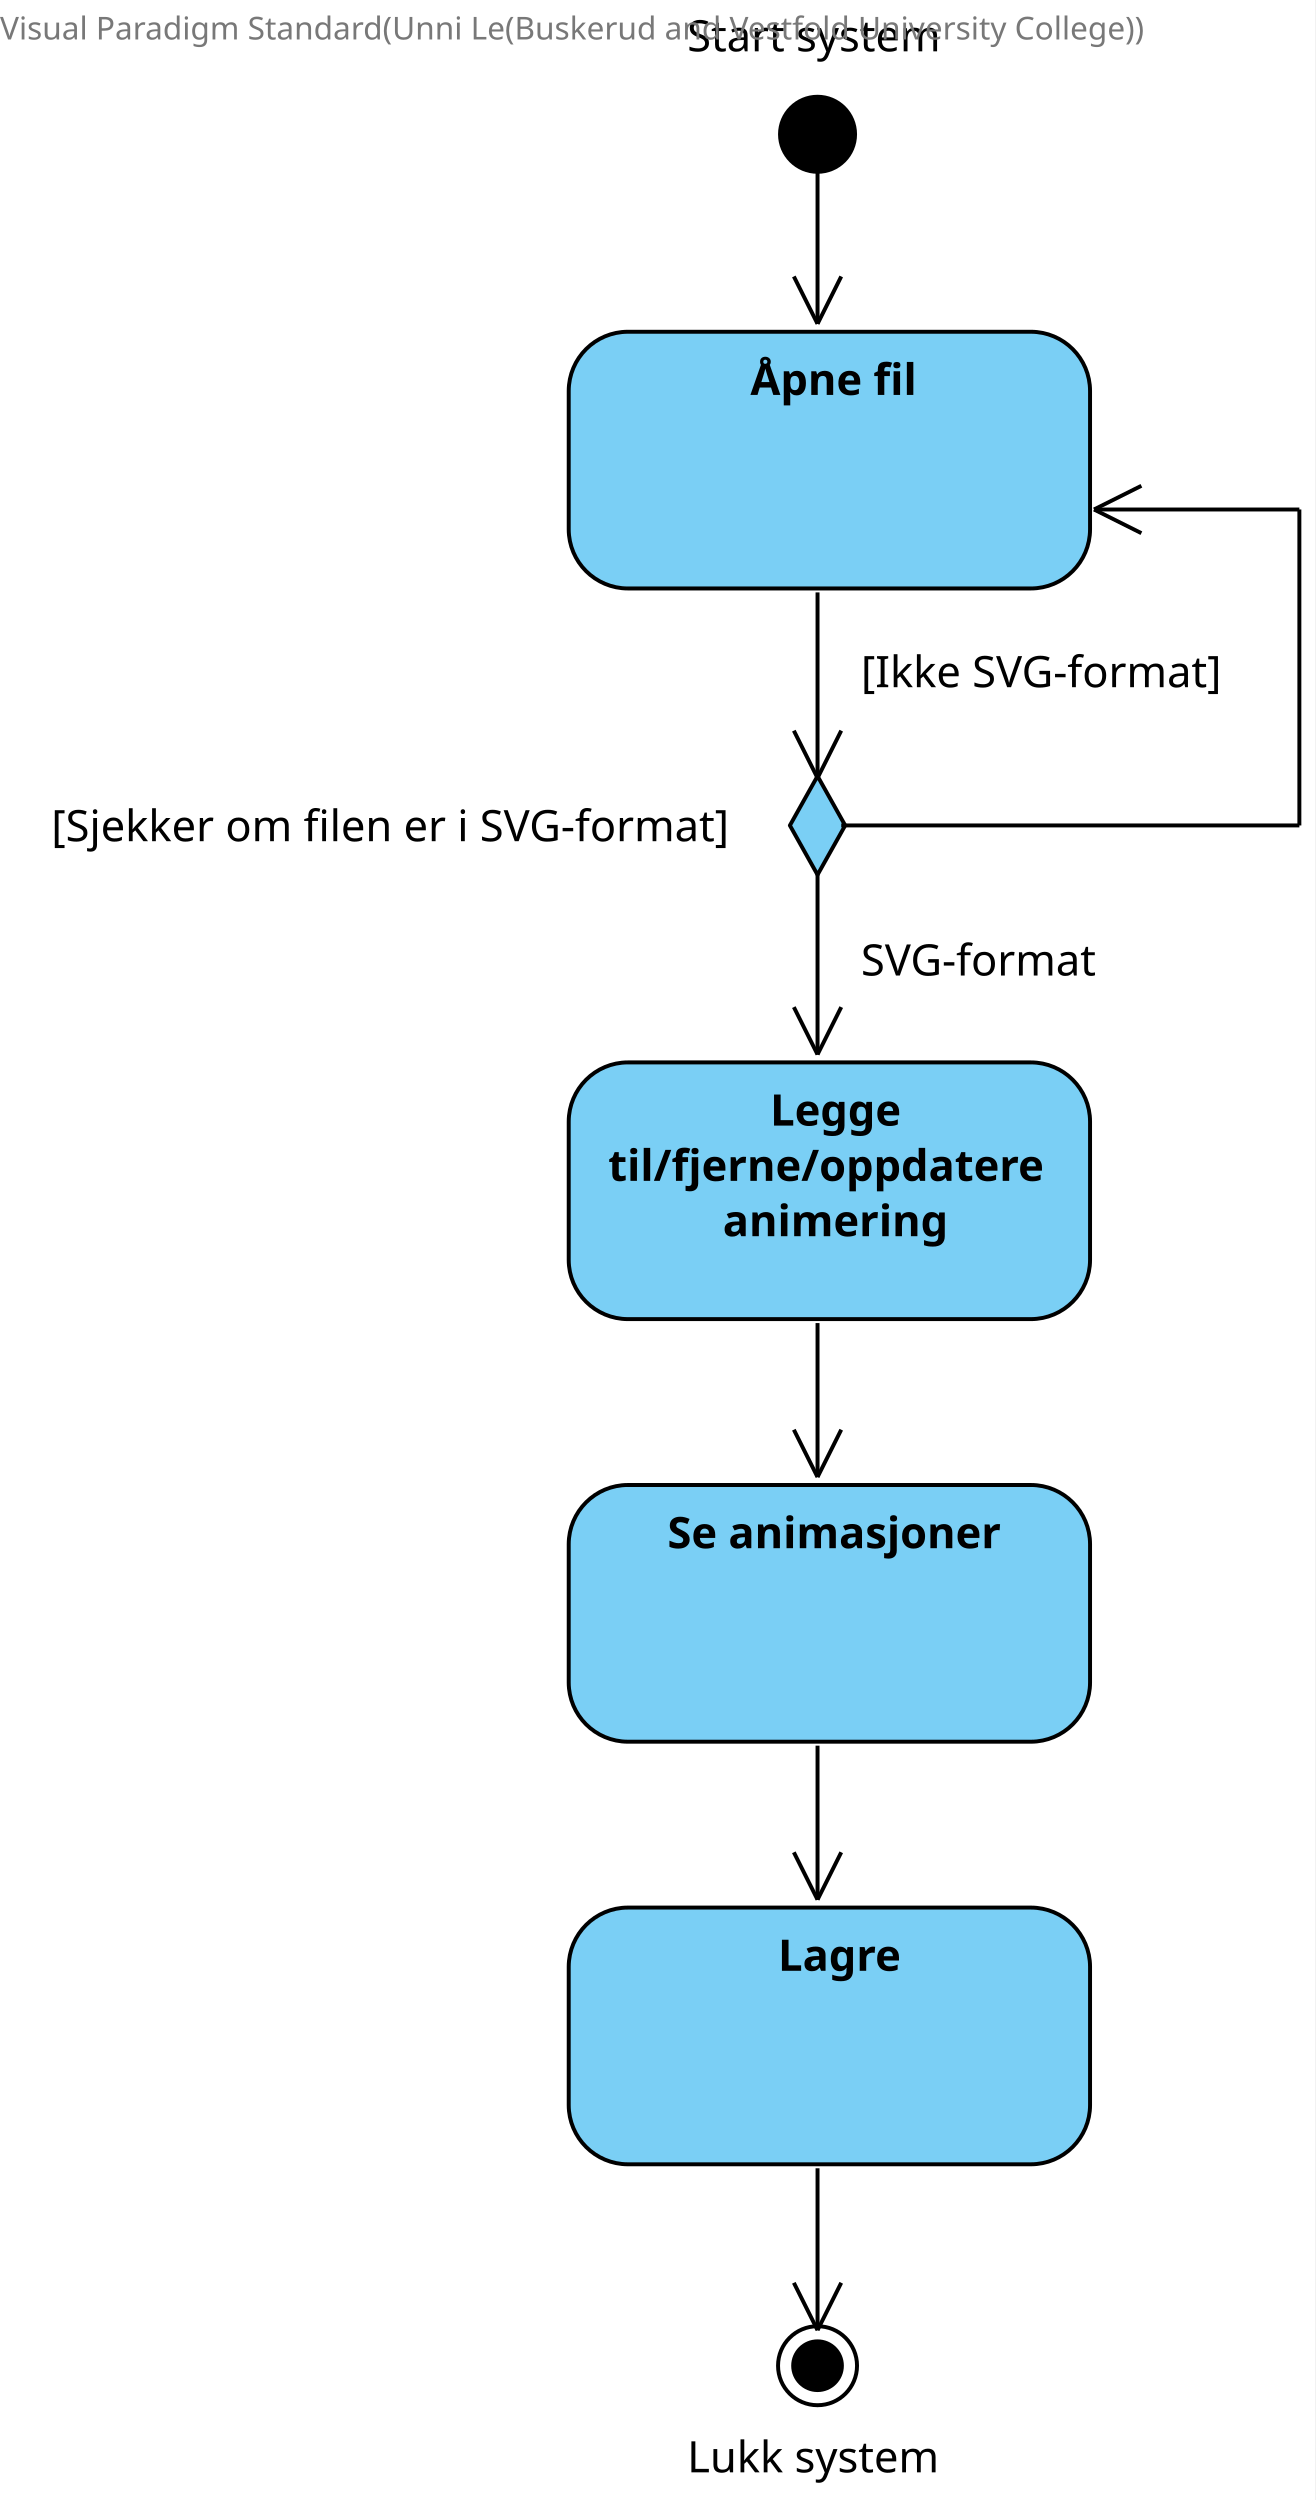
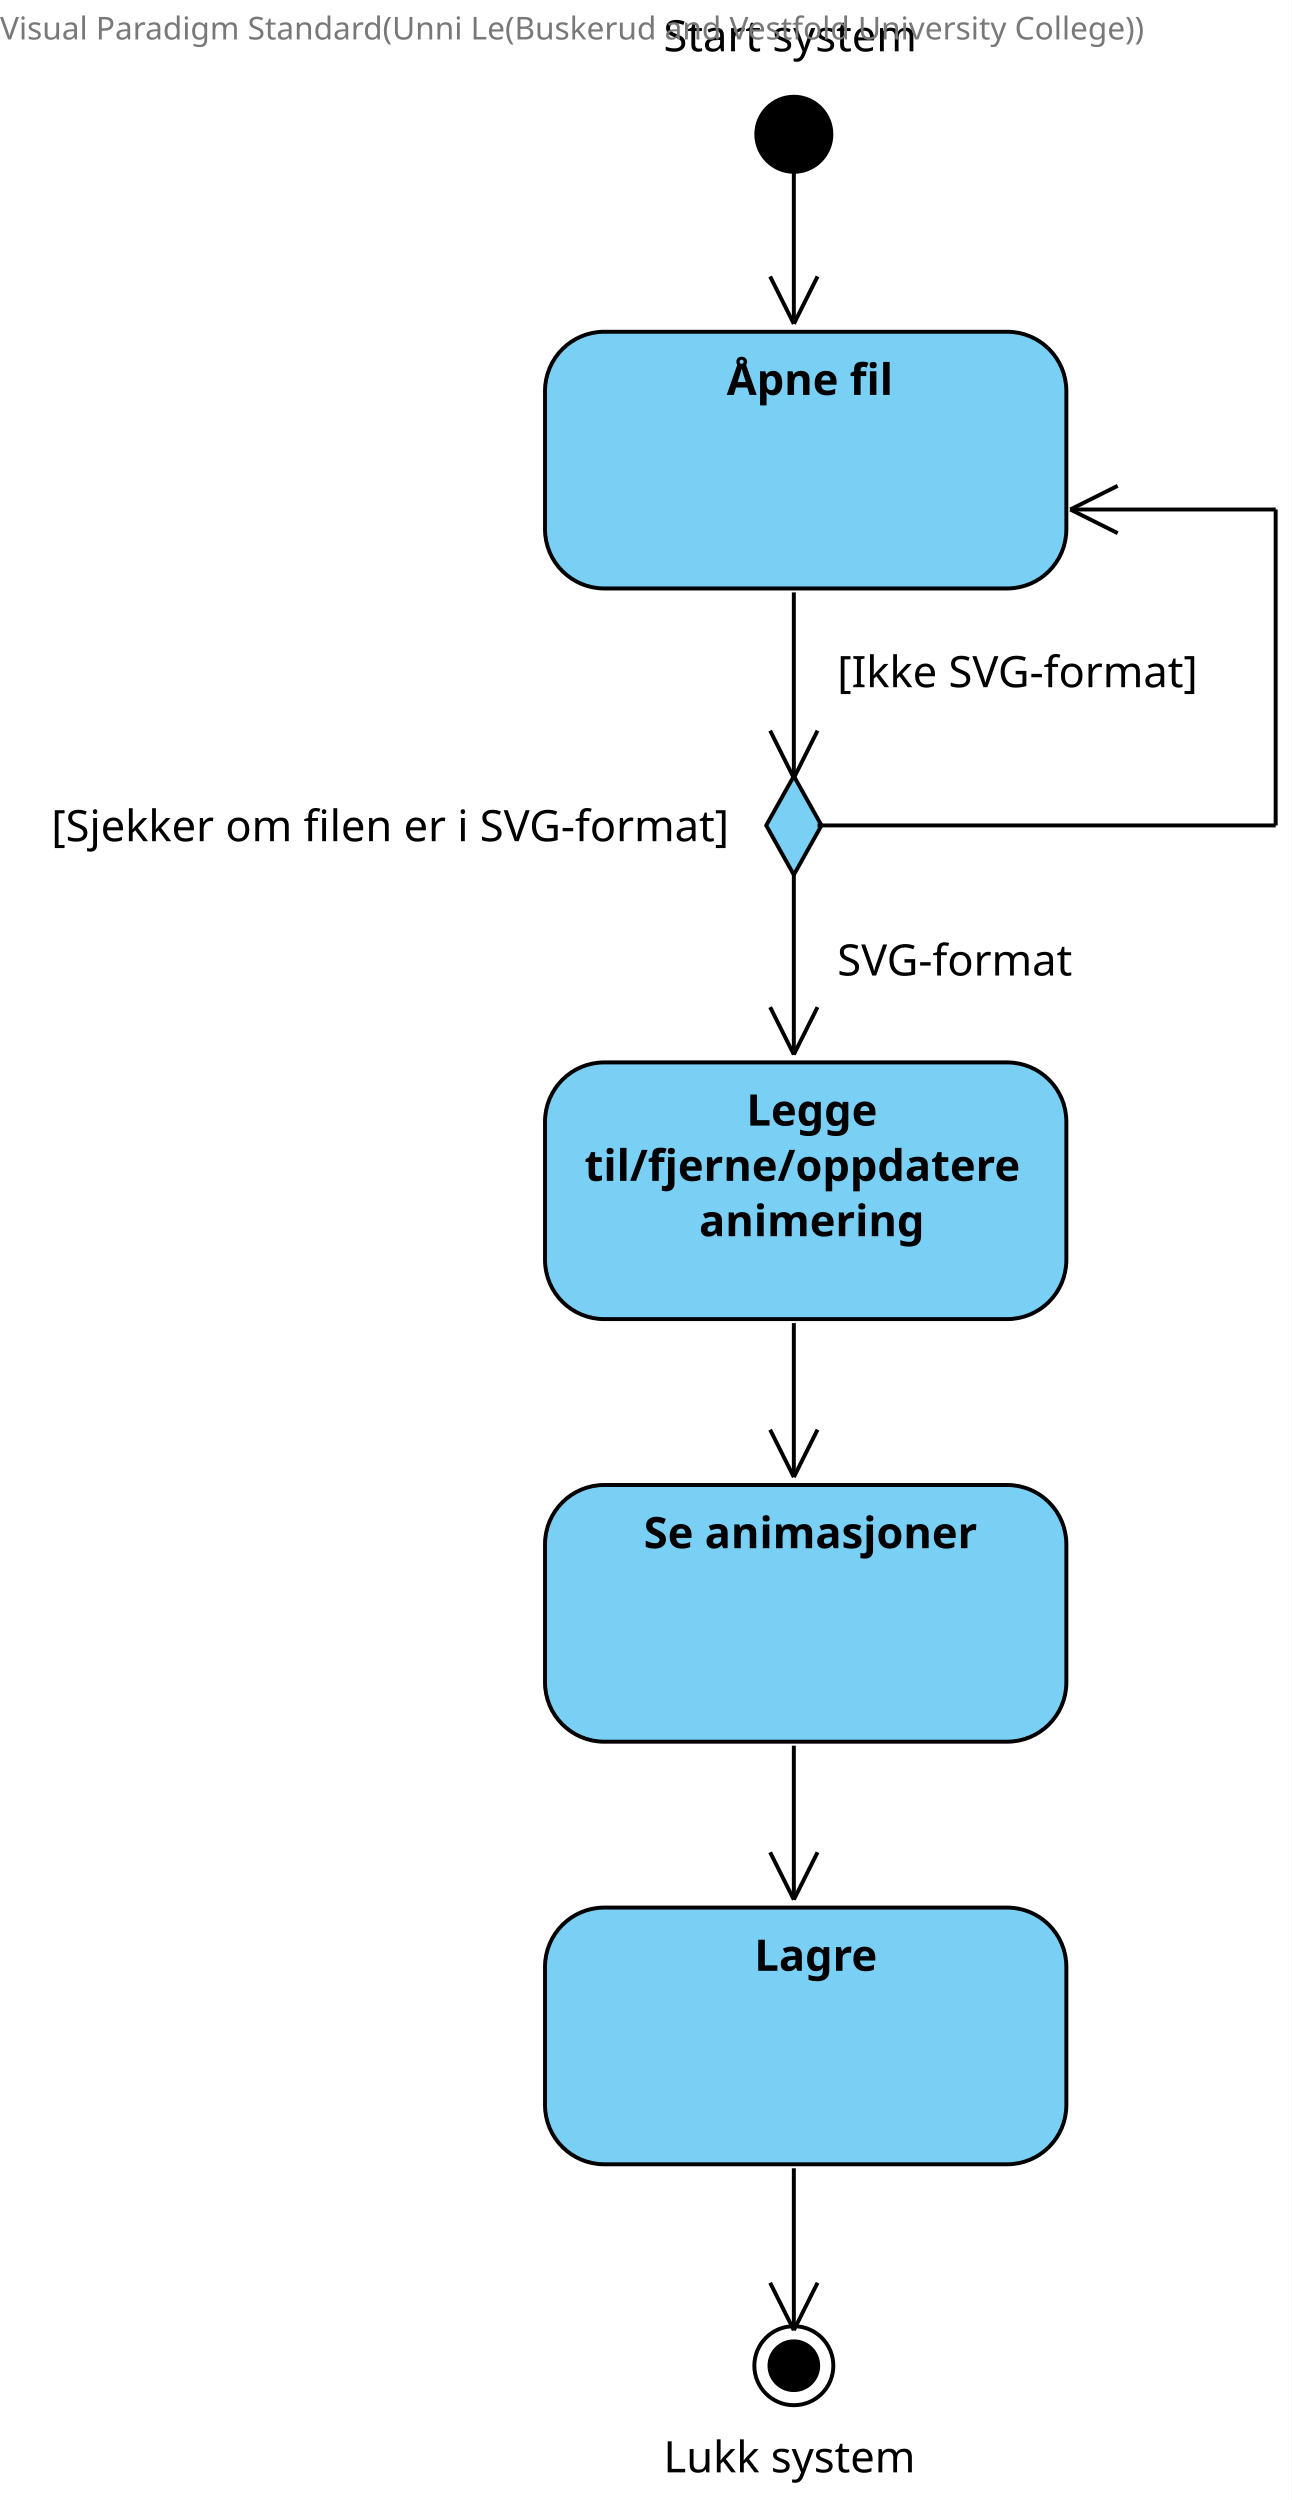
- <svg xmlns="http://www.w3.org/2000/svg" fill-opacity="0" color-rendering="auto" color-interpolation="auto" text-rendering="auto" stroke="rgb(0,0,0)" stroke-linecap="square" width="333" stroke-miterlimit="10" shape-rendering="auto" stroke-opacity="0" fill="rgb(0,0,0)" stroke-dasharray="none" font-weight="normal" stroke-width="1" height="633" font-family="'Dialog'" font-style="normal" stroke-linejoin="miter" font-size="12" stroke-dashoffset="0" image-rendering="auto">
+ <svg xmlns="http://www.w3.org/2000/svg" fill-opacity="0" color-rendering="auto" color-interpolation="auto" text-rendering="auto" stroke="rgb(0,0,0)" stroke-linecap="square" width="327" stroke-miterlimit="10" shape-rendering="auto" stroke-opacity="0" fill="rgb(0,0,0)" stroke-dasharray="none" font-weight="normal" stroke-width="1" height="633" font-family="'Dialog'" font-style="normal" stroke-linejoin="miter" font-size="12" stroke-dashoffset="0" image-rendering="auto">
  <defs id="genericDefs" />
  <g>
    <defs id="defs1">
      <clipPath clipPathUnits="userSpaceOnUse" id="clipPath1">
        <path d="M-7 -7 L145 -7 L145 78 L-7 78 L-7 -7 Z" />
      </clipPath>
      <clipPath clipPathUnits="userSpaceOnUse" id="clipPath2">
        <path d="M0 0 L0 20 L59 20 L59 0 Z" />
      </clipPath>
      <clipPath clipPathUnits="userSpaceOnUse" id="clipPath3">
        <path d="M-7 -7 L51 -7 L51 31 L-7 31 L-7 -7 Z" />
      </clipPath>
      <clipPath clipPathUnits="userSpaceOnUse" id="clipPath4">
        <path d="M0 0 L0 48 L134 48 L134 0 Z" />
      </clipPath>
      <clipPath clipPathUnits="userSpaceOnUse" id="clipPath5">
        <path d="M-7 -7 L31 -7 L31 51 L-7 51 L-7 -7 Z" />
      </clipPath>
      <clipPath clipPathUnits="userSpaceOnUse" id="clipPath6">
        <path d="M0 0 L0 20 L101 20 L101 0 Z" />
      </clipPath>
      <clipPath clipPathUnits="userSpaceOnUse" id="clipPath7">
        <path d="M-7 -7 L31 -7 L31 31 L-7 31 L-7 -7 Z" />
      </clipPath>
      <clipPath clipPathUnits="userSpaceOnUse" id="clipPath8">
        <path d="M0 0 L0 20 L47 20 L47 0 Z" />
      </clipPath>
      <clipPath clipPathUnits="userSpaceOnUse" id="clipPath9">
        <path d="M-86 -14 L172 -14 L172 28 L-86 28 L-86 -14 Z" />
      </clipPath>
      <clipPath clipPathUnits="userSpaceOnUse" id="clipPath10">
        <path d="M-201 -14 L402 -14 L402 28 L-201 28 L-201 -14 Z" />
      </clipPath>
      <clipPath clipPathUnits="userSpaceOnUse" id="clipPath11">
        <path d="M-87 -14 L174 -14 L174 28 L-87 28 L-87 -14 Z" />
      </clipPath>
      <clipPath clipPathUnits="userSpaceOnUse" id="clipPath12">
        <path d="M0 0 L104 0 L104 143 L0 143 L0 0 Z" />
      </clipPath>
      <clipPath clipPathUnits="userSpaceOnUse" id="clipPath13">
        <path d="M93 9 L93 23 L7 23 L7 9 ZM0 0 L0 143 L104 143 L104 0 Z" />
      </clipPath>
      <clipPath clipPathUnits="userSpaceOnUse" id="clipPath14">
        <path d="M0 0 L104 0 L104 151 L0 151 L0 0 Z" />
      </clipPath>
      <clipPath clipPathUnits="userSpaceOnUse" id="clipPath15">
-         <path d="M0 0 L0 102 L46 102 L46 116 L0 116 L0 151 L104 151 L104 150 L52 150 L52 136 L104 136 L104 77 L51 77 L51 63 L104 63 L104 0 Z" />
+         <path d="M0 0 L0 102 L52 102 L52 116 L0 116 L0 151 L104 151 L104 150 L52 150 L52 136 L104 136 L104 77 L51 77 L51 63 L104 63 L104 0 Z" />
      </clipPath>
      <clipPath clipPathUnits="userSpaceOnUse" id="clipPath16">
        <path d="M0 0 L220 0 L220 184 L0 184 L0 0 Z" />
      </clipPath>
      <clipPath clipPathUnits="userSpaceOnUse" id="clipPath17">
-         <path d="M161 84 L161 98 L45 98 L45 84 ZM130 157 L130 171 L46 171 L46 157 ZM0 0 L0 123 L40 123 L40 137 L0 137 L0 184 L220 184 L220 0 Z" />
+         <path d="M161 84 L161 98 L45 98 L45 84 ZM130 157 L130 171 L46 171 L46 157 ZM0 0 L0 123 L46 123 L46 137 L0 137 L0 184 L220 184 L220 0 Z" />
      </clipPath>
      <clipPath clipPathUnits="userSpaceOnUse" id="clipPath18">
        <path d="M0 0 L104 0 L104 150 L0 150 L0 0 Z" />
      </clipPath>
      <clipPath clipPathUnits="userSpaceOnUse" id="clipPath19">
-         <path d="M0 0 L0 31 L46 31 L46 45 L0 45 L0 150 L104 150 L104 79 L52 79 L52 65 L104 65 L104 6 L51 6 L51 0 Z" />
+         <path d="M0 0 L0 31 L52 31 L52 45 L0 45 L0 150 L104 150 L104 79 L52 79 L52 65 L104 65 L104 6 L51 6 L51 0 Z" />
      </clipPath>
      <clipPath clipPathUnits="userSpaceOnUse" id="clipPath20">
        <path d="M0 0 L0 143 L104 143 L104 0 Z" />
      </clipPath>
      <clipPath clipPathUnits="userSpaceOnUse" id="clipPath21">
        <path d="M0 0 L104 0 L104 145 L0 145 L0 0 Z" />
      </clipPath>
      <clipPath clipPathUnits="userSpaceOnUse" id="clipPath22">
        <path d="M94 116 L94 130 L7 130 L7 116 ZM0 0 L0 145 L104 145 L104 0 Z" />
      </clipPath>
      <clipPath clipPathUnits="userSpaceOnUse" id="clipPath23">
        <path d="M-84 -14 L168 -14 L168 28 L-84 28 L-84 -14 Z" />
      </clipPath>
      <clipPath clipPathUnits="userSpaceOnUse" id="clipPath24">
        <path d="M-116 -14 L232 -14 L232 28 L-116 28 L-116 -14 Z" />
      </clipPath>
    </defs>
    <g fill="white" text-rendering="geometricPrecision" fill-opacity="1" stroke-opacity="1" stroke="white">
-       <rect x="0" width="333" height="633" y="0" stroke="none" />
+       <rect x="0" width="327" height="633" y="0" stroke="none" />
    </g>
-     <g font-size="11" transform="translate(143,83)" fill-opacity="1" fill="rgb(122,207,245)" text-rendering="geometricPrecision" font-family="sans-serif" stroke="rgb(122,207,245)" font-weight="bold" stroke-opacity="1">
+     <g font-size="11" transform="translate(137,83)" fill-opacity="1" fill="rgb(122,207,245)" text-rendering="geometricPrecision" font-family="sans-serif" stroke="rgb(122,207,245)" font-weight="bold" stroke-opacity="1">
      <rect x="1" y="1" clip-path="url(#clipPath1)" width="132" rx="15" ry="15" height="65" stroke="none" />
    </g>
-     <g stroke-linecap="butt" font-size="11" transform="translate(143,83)" fill-opacity="1" fill="black" text-rendering="geometricPrecision" font-family="sans-serif" stroke-linejoin="round" stroke="black" font-weight="bold" stroke-opacity="1" stroke-miterlimit="0">
+     <g stroke-linecap="butt" font-size="11" transform="translate(137,83)" fill-opacity="1" fill="black" text-rendering="geometricPrecision" font-family="sans-serif" stroke-linejoin="round" stroke="black" font-weight="bold" stroke-opacity="1" stroke-miterlimit="0">
      <rect x="1" y="1" clip-path="url(#clipPath1)" fill="none" width="132" rx="15" ry="15" height="65" />
    </g>
-     <g font-size="11" transform="translate(181,83)" fill-opacity="1" fill="black" text-rendering="geometricPrecision" font-family="sans-serif" stroke="black" font-weight="bold" stroke-opacity="1">
+     <g font-size="11" transform="translate(175,83)" fill-opacity="1" fill="black" text-rendering="geometricPrecision" font-family="sans-serif" stroke="black" font-weight="bold" stroke-opacity="1">
      <text x="9" xml:space="preserve" y="17" clip-path="url(#clipPath2)" stroke="none">Åpne fil</text>
    </g>
-     <g font-size="11" transform="translate(187,24)" fill-opacity="1" fill="black" text-rendering="geometricPrecision" font-family="sans-serif" stroke="black" stroke-opacity="1">
+     <g font-size="11" transform="translate(181,24)" fill-opacity="1" fill="black" text-rendering="geometricPrecision" font-family="sans-serif" stroke="black" stroke-opacity="1">
      <circle r="10" clip-path="url(#clipPath3)" cx="20" cy="10" stroke="none" />
    </g>
-     <g font-size="11" transform="translate(143,268)" fill-opacity="1" fill="rgb(122,207,245)" text-rendering="geometricPrecision" font-family="sans-serif" stroke="rgb(122,207,245)" font-weight="bold" stroke-opacity="1">
+     <g font-size="11" transform="translate(137,268)" fill-opacity="1" fill="rgb(122,207,245)" text-rendering="geometricPrecision" font-family="sans-serif" stroke="rgb(122,207,245)" font-weight="bold" stroke-opacity="1">
      <rect x="1" y="1" clip-path="url(#clipPath1)" width="132" rx="15" ry="15" height="65" stroke="none" />
    </g>
-     <g stroke-linecap="butt" font-size="11" transform="translate(143,268)" fill-opacity="1" fill="black" text-rendering="geometricPrecision" font-family="sans-serif" stroke-linejoin="round" stroke="black" font-weight="bold" stroke-opacity="1" stroke-miterlimit="0">
+     <g stroke-linecap="butt" font-size="11" transform="translate(137,268)" fill-opacity="1" fill="black" text-rendering="geometricPrecision" font-family="sans-serif" stroke-linejoin="round" stroke="black" font-weight="bold" stroke-opacity="1" stroke-miterlimit="0">
      <rect x="1" y="1" clip-path="url(#clipPath1)" fill="none" width="132" rx="15" ry="15" height="65" />
    </g>
-     <g font-size="11" transform="translate(143,268)" fill-opacity="1" fill="black" text-rendering="geometricPrecision" font-family="sans-serif" stroke="black" font-weight="bold" stroke-opacity="1">
+     <g font-size="11" transform="translate(137,268)" fill-opacity="1" fill="black" text-rendering="geometricPrecision" font-family="sans-serif" stroke="black" font-weight="bold" stroke-opacity="1">
      <text x="52" xml:space="preserve" y="17" clip-path="url(#clipPath4)" stroke="none">Legge</text>
      <text x="11" xml:space="preserve" y="31" clip-path="url(#clipPath4)" stroke="none">til/fjerne/oppdatere</text>
      <text x="40" xml:space="preserve" y="45" clip-path="url(#clipPath4)" stroke="none">animering</text>
    </g>
-     <g font-size="11" transform="translate(197,189)" fill-opacity="1" fill="rgb(122,207,245)" text-rendering="geometricPrecision" font-family="sans-serif" stroke="rgb(122,207,245)" stroke-opacity="1">
+     <g font-size="11" transform="translate(191,189)" fill-opacity="1" fill="rgb(122,207,245)" text-rendering="geometricPrecision" font-family="sans-serif" stroke="rgb(122,207,245)" stroke-opacity="1">
      <path d="M10 7.5 L17 20 L10 32.5 L3 20 Z" stroke="none" clip-path="url(#clipPath5)" />
    </g>
-     <g stroke-linecap="butt" font-size="11" transform="translate(197,189)" fill-opacity="1" fill="black" text-rendering="geometricPrecision" font-family="sans-serif" stroke-linejoin="round" stroke="black" stroke-opacity="1" stroke-miterlimit="0">
+     <g stroke-linecap="butt" font-size="11" transform="translate(191,189)" fill-opacity="1" fill="black" text-rendering="geometricPrecision" font-family="sans-serif" stroke-linejoin="round" stroke="black" stroke-opacity="1" stroke-miterlimit="0">
      <path fill="none" d="M10 7.5 L17 20 L10 32.5 L3 20 Z" clip-path="url(#clipPath5)" />
    </g>
-     <g font-size="11" transform="translate(143,375)" fill-opacity="1" fill="rgb(122,207,245)" text-rendering="geometricPrecision" font-family="sans-serif" stroke="rgb(122,207,245)" font-weight="bold" stroke-opacity="1">
+     <g font-size="11" transform="translate(137,375)" fill-opacity="1" fill="rgb(122,207,245)" text-rendering="geometricPrecision" font-family="sans-serif" stroke="rgb(122,207,245)" font-weight="bold" stroke-opacity="1">
      <rect x="1" y="1" clip-path="url(#clipPath1)" width="132" rx="15" ry="15" height="65" stroke="none" />
    </g>
-     <g stroke-linecap="butt" font-size="11" transform="translate(143,375)" fill-opacity="1" fill="black" text-rendering="geometricPrecision" font-family="sans-serif" stroke-linejoin="round" stroke="black" font-weight="bold" stroke-opacity="1" stroke-miterlimit="0">
+     <g stroke-linecap="butt" font-size="11" transform="translate(137,375)" fill-opacity="1" fill="black" text-rendering="geometricPrecision" font-family="sans-serif" stroke-linejoin="round" stroke="black" font-weight="bold" stroke-opacity="1" stroke-miterlimit="0">
      <rect x="1" y="1" clip-path="url(#clipPath1)" fill="none" width="132" rx="15" ry="15" height="65" />
    </g>
-     <g font-size="11" transform="translate(160,375)" fill-opacity="1" fill="black" text-rendering="geometricPrecision" font-family="sans-serif" stroke="black" font-weight="bold" stroke-opacity="1">
+     <g font-size="11" transform="translate(154,375)" fill-opacity="1" fill="black" text-rendering="geometricPrecision" font-family="sans-serif" stroke="black" font-weight="bold" stroke-opacity="1">
      <text x="9" xml:space="preserve" y="17" clip-path="url(#clipPath6)" stroke="none">Se animasjoner</text>
    </g>
-     <g font-size="11" transform="translate(197,589)" fill-opacity="1" fill="black" text-rendering="geometricPrecision" font-family="sans-serif" stroke="black" stroke-opacity="1">
+     <g font-size="11" transform="translate(191,589)" fill-opacity="1" fill="black" text-rendering="geometricPrecision" font-family="sans-serif" stroke="black" stroke-opacity="1">
      <circle r="6.667" clip-path="url(#clipPath7)" cx="10" cy="10" stroke="none" />
      <circle stroke-linecap="butt" clip-path="url(#clipPath7)" fill="none" stroke-linejoin="round" r="10" cx="10" cy="10" stroke-miterlimit="0" />
    </g>
-     <g font-size="11" transform="translate(143,482)" fill-opacity="1" fill="rgb(122,207,245)" text-rendering="geometricPrecision" font-family="sans-serif" stroke="rgb(122,207,245)" font-weight="bold" stroke-opacity="1">
+     <g font-size="11" transform="translate(137,482)" fill-opacity="1" fill="rgb(122,207,245)" text-rendering="geometricPrecision" font-family="sans-serif" stroke="rgb(122,207,245)" font-weight="bold" stroke-opacity="1">
      <rect x="1" y="1" clip-path="url(#clipPath1)" width="132" rx="15" ry="15" height="65" stroke="none" />
    </g>
-     <g stroke-linecap="butt" font-size="11" transform="translate(143,482)" fill-opacity="1" fill="black" text-rendering="geometricPrecision" font-family="sans-serif" stroke-linejoin="round" stroke="black" font-weight="bold" stroke-opacity="1" stroke-miterlimit="0">
+     <g stroke-linecap="butt" font-size="11" transform="translate(137,482)" fill-opacity="1" fill="black" text-rendering="geometricPrecision" font-family="sans-serif" stroke-linejoin="round" stroke="black" font-weight="bold" stroke-opacity="1" stroke-miterlimit="0">
      <rect x="1" y="1" clip-path="url(#clipPath1)" fill="none" width="132" rx="15" ry="15" height="65" />
    </g>
-     <g font-size="11" transform="translate(187,482)" fill-opacity="1" fill="black" text-rendering="geometricPrecision" font-family="sans-serif" stroke="black" font-weight="bold" stroke-opacity="1">
+     <g font-size="11" transform="translate(181,482)" fill-opacity="1" fill="black" text-rendering="geometricPrecision" font-family="sans-serif" stroke="black" font-weight="bold" stroke-opacity="1">
      <text x="10" xml:space="preserve" y="17" clip-path="url(#clipPath8)" stroke="none">Lagre</text>
    </g>
-     <g font-size="11" transform="translate(164,2)" fill-opacity="1" fill="black" text-rendering="geometricPrecision" font-family="sans-serif" stroke="black" stroke-opacity="1">
+     <g font-size="11" transform="translate(158,2)" fill-opacity="1" fill="black" text-rendering="geometricPrecision" font-family="sans-serif" stroke="black" stroke-opacity="1">
      <text x="10" xml:space="preserve" y="11" clip-path="url(#clipPath9)" stroke="none">Start system</text>
    </g>
    <g font-size="11" transform="translate(2,202)" fill-opacity="1" fill="black" text-rendering="geometricPrecision" font-family="sans-serif" stroke="black" stroke-opacity="1">
      <text x="11" xml:space="preserve" y="11" clip-path="url(#clipPath10)" stroke="none">[Sjekker om filen er i SVG-format]</text>
    </g>
-     <g font-size="11" transform="translate(164,615)" fill-opacity="1" fill="black" text-rendering="geometricPrecision" font-family="sans-serif" stroke="black" stroke-opacity="1">
+     <g font-size="11" transform="translate(158,615)" fill-opacity="1" fill="black" text-rendering="geometricPrecision" font-family="sans-serif" stroke="black" stroke-opacity="1">
      <text x="10" xml:space="preserve" y="11" clip-path="url(#clipPath11)" stroke="none">Lukk system</text>
    </g>
-     <g stroke-linecap="butt" font-size="11" transform="translate(157,-7)" fill-opacity="1" fill="black" text-rendering="geometricPrecision" font-family="sans-serif" stroke-linejoin="round" stroke="black" stroke-opacity="1">
+     <g stroke-linecap="butt" font-size="11" transform="translate(151,-7)" fill-opacity="1" fill="black" text-rendering="geometricPrecision" font-family="sans-serif" stroke-linejoin="round" stroke="black" stroke-opacity="1">
      <line y2="89" fill="none" x1="50" clip-path="url(#clipPath13)" x2="50" y1="50" />
      <line y2="77" fill="none" x1="50" clip-path="url(#clipPath13)" x2="56" y1="89" />
      <line y2="77" fill="none" x1="50" clip-path="url(#clipPath13)" x2="44" y1="89" />
    </g>
-     <g stroke-linecap="butt" font-size="11" transform="translate(157,100)" fill-opacity="1" fill="black" text-rendering="geometricPrecision" font-family="sans-serif" stroke-linejoin="round" stroke="black" stroke-opacity="1">
+     <g stroke-linecap="butt" font-size="11" transform="translate(151,100)" fill-opacity="1" fill="black" text-rendering="geometricPrecision" font-family="sans-serif" stroke-linejoin="round" stroke="black" stroke-opacity="1">
      <line y2="97" fill="none" x1="50" clip-path="url(#clipPath15)" x2="50" y1="50" />
      <line y2="85" fill="none" x1="50" clip-path="url(#clipPath15)" x2="56" y1="97" />
      <line y2="85" fill="none" x1="50" clip-path="url(#clipPath15)" x2="44" y1="97" />
    </g>
-     <g stroke-linecap="butt" font-size="11" transform="translate(163,79)" fill-opacity="1" fill="black" text-rendering="geometricPrecision" font-family="sans-serif" stroke-linejoin="round" stroke="black" stroke-opacity="1">
+     <g stroke-linecap="butt" font-size="11" transform="translate(157,79)" fill-opacity="1" fill="black" text-rendering="geometricPrecision" font-family="sans-serif" stroke-linejoin="round" stroke="black" stroke-opacity="1">
      <line y2="130" fill="none" x1="50" clip-path="url(#clipPath17)" x2="166" y1="130" />
      <line y2="50" fill="none" x1="166" clip-path="url(#clipPath17)" x2="166" y1="130" />
      <line y2="50" fill="none" x1="166" clip-path="url(#clipPath17)" x2="114" y1="50" />
      <line y2="56" fill="none" x1="114" clip-path="url(#clipPath17)" x2="126" y1="50" />
      <line y2="44" fill="none" x1="114" clip-path="url(#clipPath17)" x2="126" y1="50" />
    </g>
-     <g stroke-linecap="butt" font-size="11" transform="translate(157,171)" fill-opacity="1" fill="black" text-rendering="geometricPrecision" font-family="sans-serif" stroke-linejoin="round" stroke="black" stroke-opacity="1">
+     <g stroke-linecap="butt" font-size="11" transform="translate(151,171)" fill-opacity="1" fill="black" text-rendering="geometricPrecision" font-family="sans-serif" stroke-linejoin="round" stroke="black" stroke-opacity="1">
      <line y2="96" fill="none" x1="50" clip-path="url(#clipPath19)" x2="50" y1="50" />
      <line y2="84" fill="none" x1="50" clip-path="url(#clipPath19)" x2="56" y1="96" />
      <line y2="84" fill="none" x1="50" clip-path="url(#clipPath19)" x2="44" y1="96" />
    </g>
-     <g stroke-linecap="butt" font-size="11" transform="translate(157,285)" fill-opacity="1" fill="black" text-rendering="geometricPrecision" font-family="sans-serif" stroke-linejoin="round" stroke="black" stroke-opacity="1">
+     <g stroke-linecap="butt" font-size="11" transform="translate(151,285)" fill-opacity="1" fill="black" text-rendering="geometricPrecision" font-family="sans-serif" stroke-linejoin="round" stroke="black" stroke-opacity="1">
      <line y2="89" fill="none" x1="50" clip-path="url(#clipPath20)" x2="50" y1="50" />
      <line y2="77" fill="none" x1="50" clip-path="url(#clipPath20)" x2="56" y1="89" />
      <line y2="77" fill="none" x1="50" clip-path="url(#clipPath20)" x2="44" y1="89" />
    </g>
-     <g stroke-linecap="butt" font-size="11" transform="translate(157,499)" fill-opacity="1" fill="black" text-rendering="geometricPrecision" font-family="sans-serif" stroke-linejoin="round" stroke="black" stroke-opacity="1">
+     <g stroke-linecap="butt" font-size="11" transform="translate(151,499)" fill-opacity="1" fill="black" text-rendering="geometricPrecision" font-family="sans-serif" stroke-linejoin="round" stroke="black" stroke-opacity="1">
      <line y2="91" fill="none" x1="50" clip-path="url(#clipPath22)" x2="50" y1="50" />
      <line y2="79" fill="none" x1="50" clip-path="url(#clipPath22)" x2="56" y1="91" />
      <line y2="79" fill="none" x1="50" clip-path="url(#clipPath22)" x2="44" y1="91" />
    </g>
-     <g stroke-linecap="butt" font-size="11" transform="translate(157,392)" fill-opacity="1" fill="black" text-rendering="geometricPrecision" font-family="sans-serif" stroke-linejoin="round" stroke="black" stroke-opacity="1">
+     <g stroke-linecap="butt" font-size="11" transform="translate(151,392)" fill-opacity="1" fill="black" text-rendering="geometricPrecision" font-family="sans-serif" stroke-linejoin="round" stroke="black" stroke-opacity="1">
      <line y2="89" fill="none" x1="50" clip-path="url(#clipPath20)" x2="50" y1="50" />
      <line y2="77" fill="none" x1="50" clip-path="url(#clipPath20)" x2="56" y1="89" />
      <line y2="77" fill="none" x1="50" clip-path="url(#clipPath20)" x2="44" y1="89" />
    </g>
-     <g font-size="11" transform="translate(209,236)" fill-opacity="1" fill="black" text-rendering="geometricPrecision" font-family="sans-serif" stroke="black" stroke-opacity="1">
+     <g font-size="11" transform="translate(203,236)" fill-opacity="1" fill="black" text-rendering="geometricPrecision" font-family="sans-serif" stroke="black" stroke-opacity="1">
      <text x="9" xml:space="preserve" y="11" clip-path="url(#clipPath23)" stroke="none">SVG-format</text>
    </g>
-     <g font-size="11" transform="translate(208,163)" fill-opacity="1" fill="black" text-rendering="geometricPrecision" font-family="sans-serif" stroke="black" stroke-opacity="1">
+     <g font-size="11" transform="translate(202,163)" fill-opacity="1" fill="black" text-rendering="geometricPrecision" font-family="sans-serif" stroke="black" stroke-opacity="1">
      <text x="10" xml:space="preserve" y="11" clip-path="url(#clipPath24)" stroke="none">[Ikke SVG-format]</text>
    </g>
    <g fill="rgb(120,120,120)" text-rendering="geometricPrecision" fill-opacity="1" font-size="8" stroke-opacity="1" stroke="rgb(120,120,120)">
      <text x="0" xml:space="preserve" y="10" stroke="none">Visual Paradigm Standard(Unni Le(Buskerud and Vestfold University College))</text>
    </g>
  </g>
</svg>
